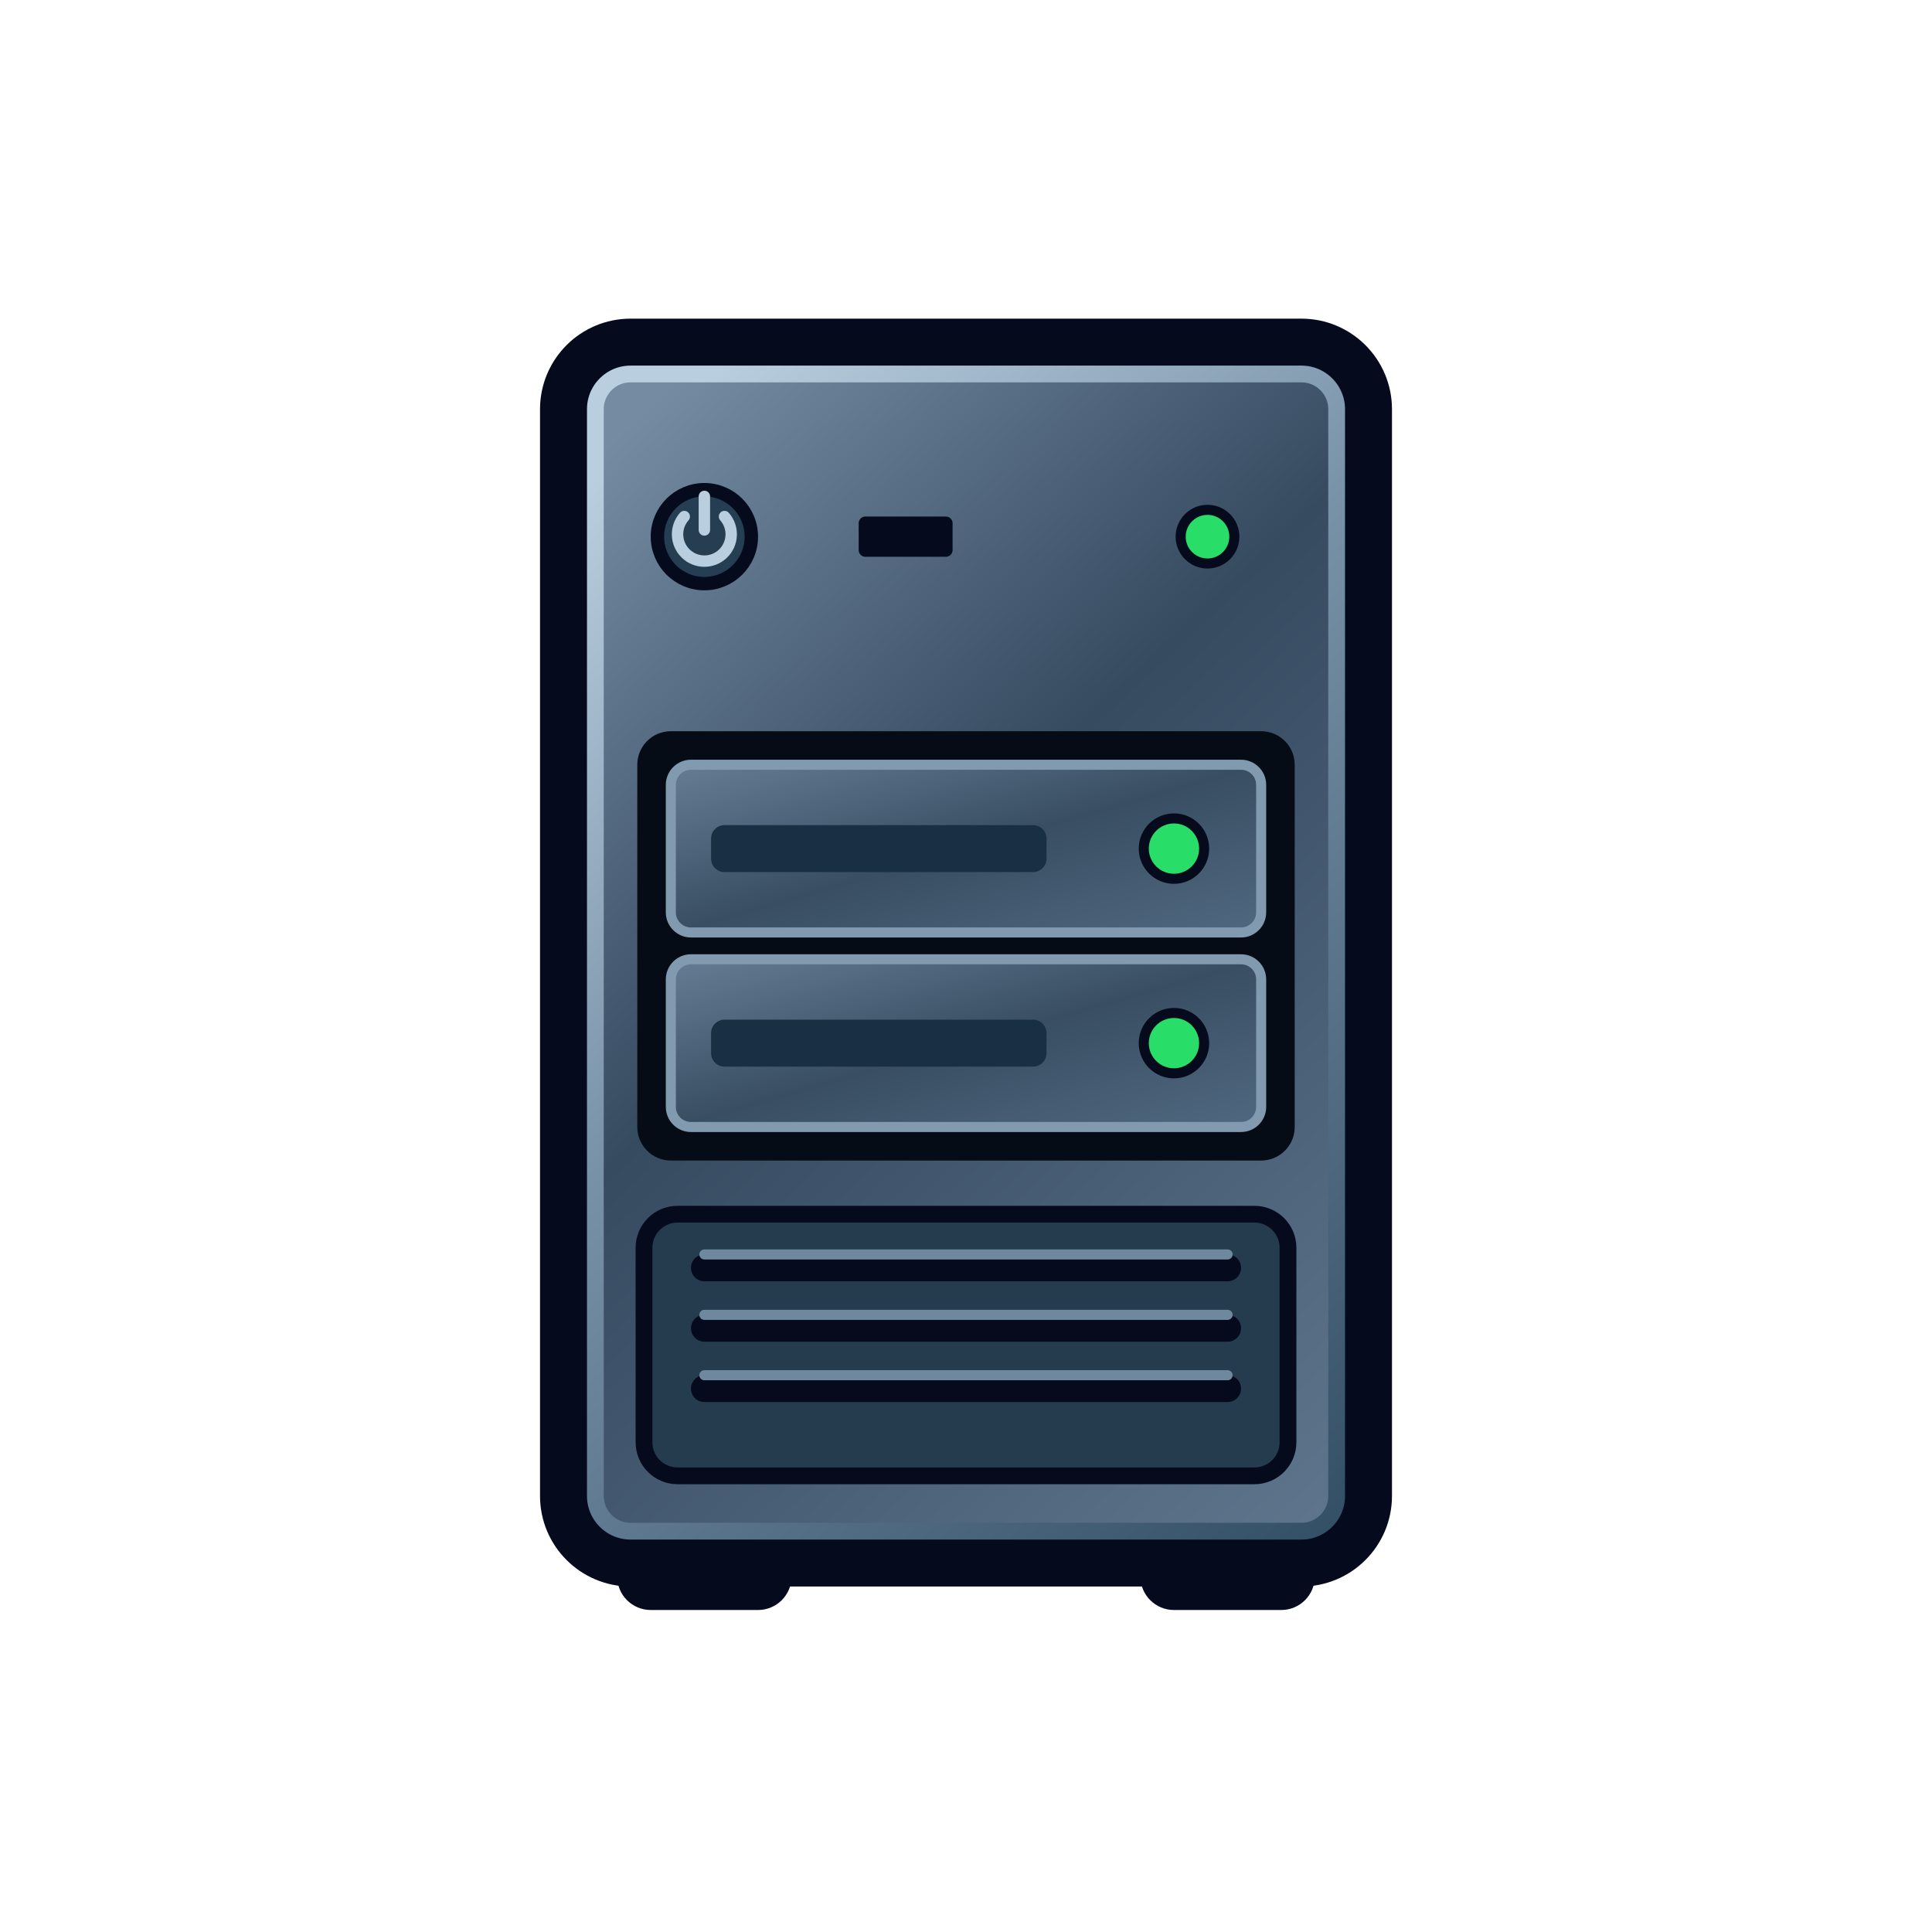
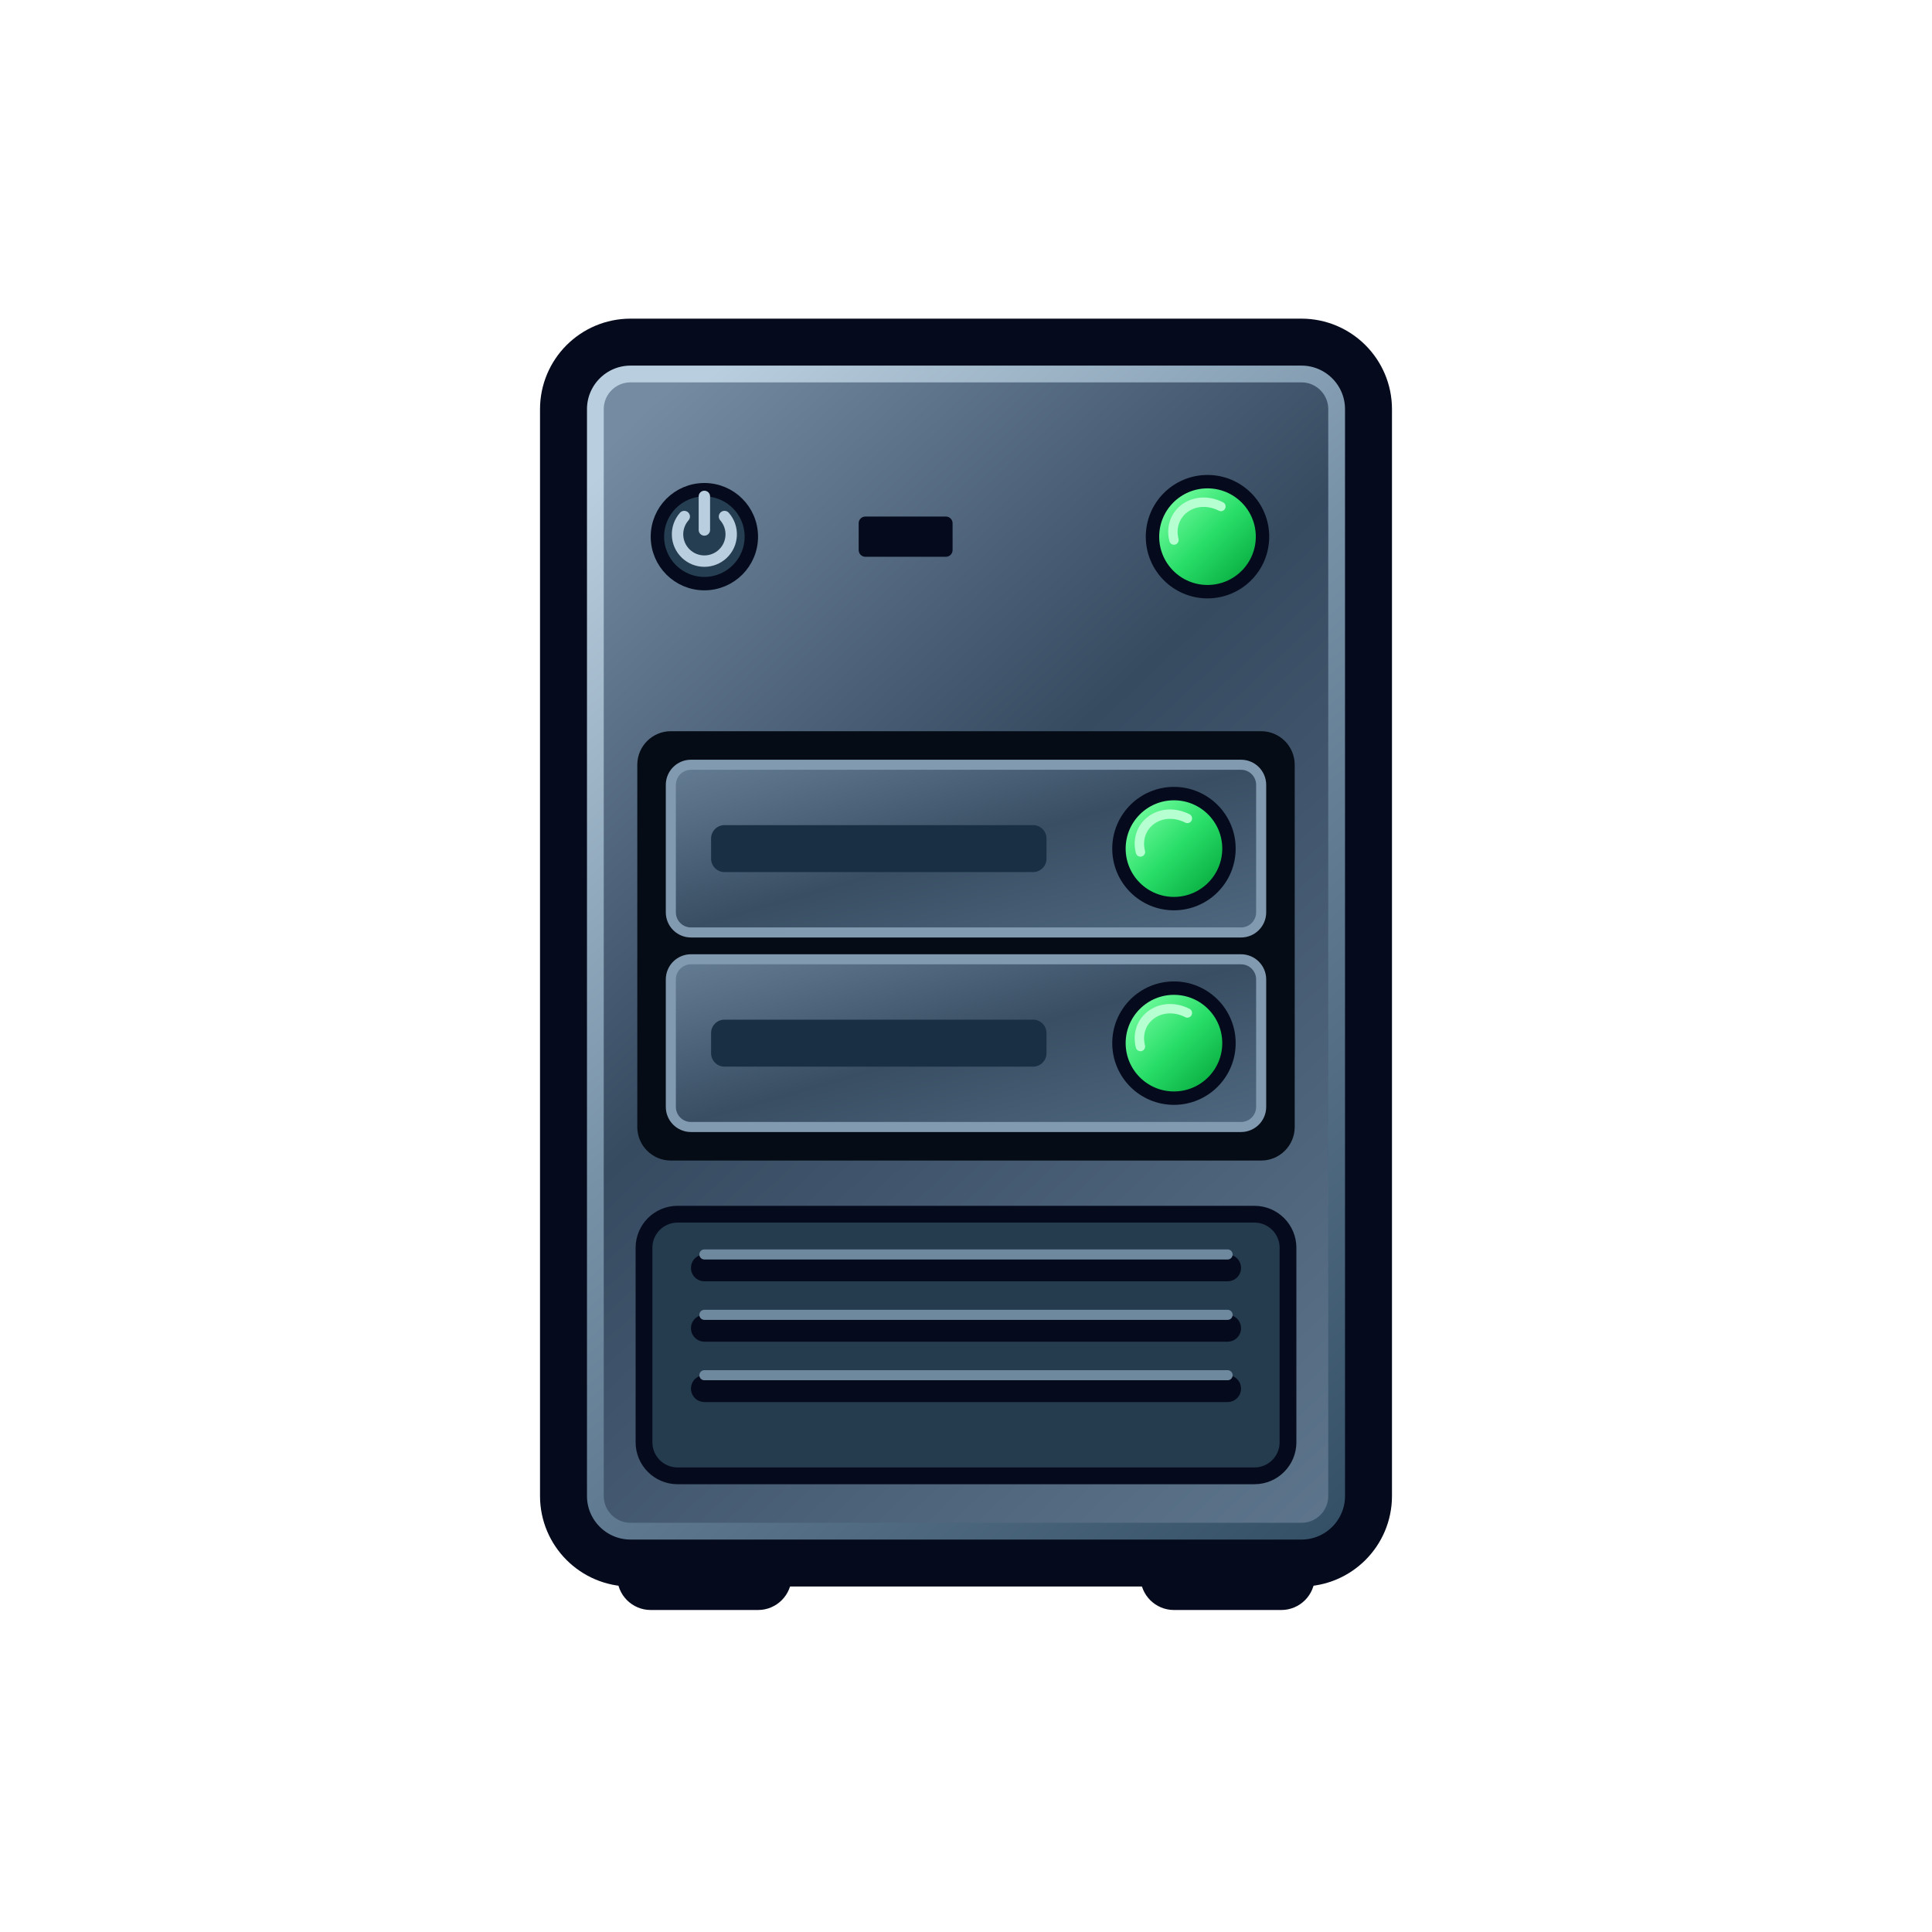
<svg xmlns="http://www.w3.org/2000/svg" width="288" height="288" viewBox="0 0 288 288" role="img" aria-labelledby="tower-server-title">
  <defs>
    <linearGradient id="tower-server-case-paint" gradientUnits="userSpaceOnUse" x1="78" y1="78" x2="213" y2="222">
      <stop offset="0" stop-color="#748ba2" stop-opacity="1" />
      <stop offset="0.4" stop-color="#364a60" stop-opacity="1" />
      <stop offset="1" stop-color="#60788f" stop-opacity="1" />
    </linearGradient>
    <linearGradient id="tower-server-case-edge" gradientUnits="userSpaceOnUse" x1="80" y1="79" x2="209" y2="223">
      <stop offset="0" stop-color="#b9cede" />
      <stop offset=".4" stop-color="#7791a7" />
      <stop offset="1" stop-color="#324e65" />
    </linearGradient>
    <linearGradient id="tower-server-bay-paint" gradientUnits="objectBoundingBox" x1="0" y1="0" x2="1" y2="1">
      <stop offset="0" stop-color="#657d94" stop-opacity="1" />
      <stop offset="0.5" stop-color="#394e63" stop-opacity="1" />
      <stop offset="1" stop-color="#506980" stop-opacity="1" />
    </linearGradient>
    <rect id="tower-server-case" x="84" y="51" width="120" height="182" rx="10" />
    <clipPath id="tower-server-case-clip">
      <use href="#tower-server-case" />
    </clipPath>
+     <linearGradient id="tower-server-lamp-paint" gradientUnits="userSpaceOnUse" x1="-8" y1="-4.5" x2="5" y2="8.5">
+       <stop offset="0" stop-color="#76ffa1" />
+       <stop offset="0.5" stop-color="#28dd68" />
+       <stop offset="1" stop-color="#04a63b" />
+     </linearGradient>
+     <g id="tower-server-lamp">
+       <circle r="8.2" fill="url(#tower-server-lamp-paint)" stroke="#050b1d" stroke-width="2" />
+       <path d="M-5 0.5 C-6 -3.5 -2 -6.5 2 -4.5" fill="none" stroke="#b6ffd1" stroke-width="1.4" />
+     </g>
  </defs>
  <g stroke-linecap="round" stroke-linejoin="round">
    <rect x="94" y="226" width="22" height="12" rx="3" fill="#283c50" stroke="#050b1d" stroke-width="4" />
    <rect x="172" y="226" width="22" height="12" rx="3" fill="#283c50" stroke="#050b1d" stroke-width="4" />
    <use href="#tower-server-case" fill="url(#tower-server-case-paint)" />
    <use href="#tower-server-case" fill="none" stroke="url(#tower-server-case-edge)" stroke-width="12" clip-path="url(#tower-server-case-clip)" />
    <use href="#tower-server-case" fill="none" stroke="#050b1d" stroke-width="7" />
    <circle cx="105" cy="80" r="7" fill="#263e52" stroke="#050b1d" stroke-width="2" />
    <path d="M102 77 A4 4 0 1 0 108 77 M105 74 V79" fill="none" stroke="#b9cede" stroke-width="1.7" />
    <rect x="128" y="77" width="14" height="6" rx="1" fill="#050b1d" />
-     <circle cx="180" cy="80" r="4" fill="#28dd68" stroke="#050b1d" stroke-width="1.5" />
+     <use href="#tower-server-lamp" transform="translate(180 80)" />
    <rect x="95" y="109" width="98" height="64" rx="5" fill="#050c16" />
    <rect x="100" y="114" width="88" height="25" rx="3" fill="url(#tower-server-bay-paint)" stroke="#819aaf" stroke-width="1.5" />
    <rect x="106" y="123" width="50" height="7" rx="2" fill="#192f43" />
-     <circle cx="175" cy="126.5" r="4.5" fill="#28dd68" stroke="#050b1d" stroke-width="1.5" />
+     <use href="#tower-server-lamp" transform="translate(175 126.5)" />
    <rect x="100" y="143" width="88" height="25" rx="3" fill="url(#tower-server-bay-paint)" stroke="#819aaf" stroke-width="1.5" />
    <rect x="106" y="152" width="50" height="7" rx="2" fill="#192f43" />
-     <circle cx="175" cy="155.5" r="4.5" fill="#28dd68" stroke="#050b1d" stroke-width="1.5" />
+     <use href="#tower-server-lamp" transform="translate(175 155.5)" />
    <rect x="96" y="181" width="96" height="39" rx="5" fill="#253b4e" stroke="#050b1d" stroke-width="2.5" />
    <path d="M105 189 H183 M105 198 H183 M105 207 H183" fill="none" stroke="#050b1d" stroke-width="4" />
    <path d="M105 187 H183 M105 196 H183 M105 205 H183" fill="none" stroke="#6e889e" stroke-width="1.5" />
  </g>
</svg>
